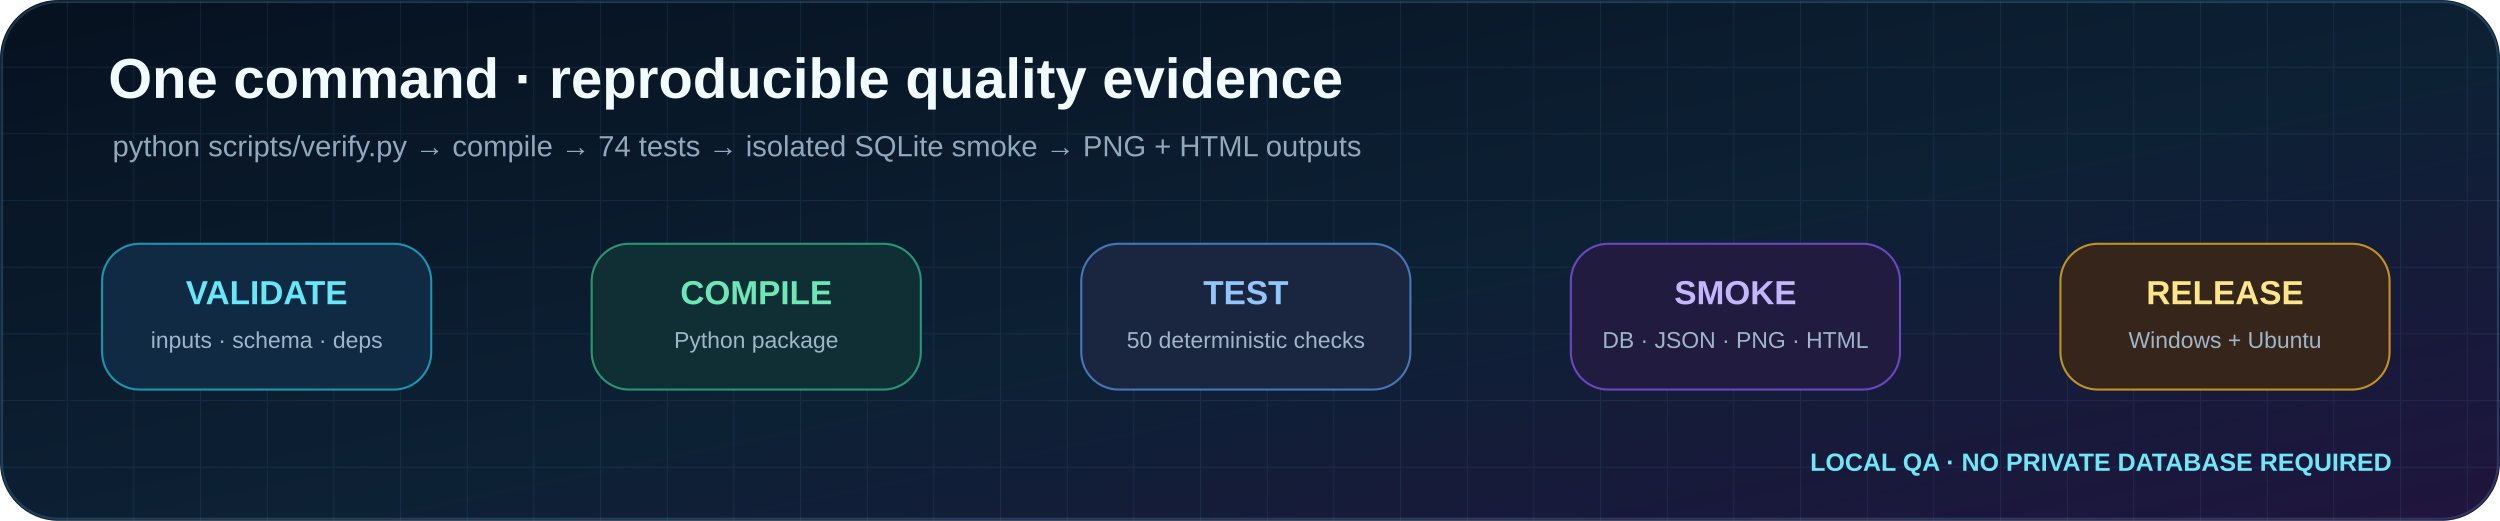
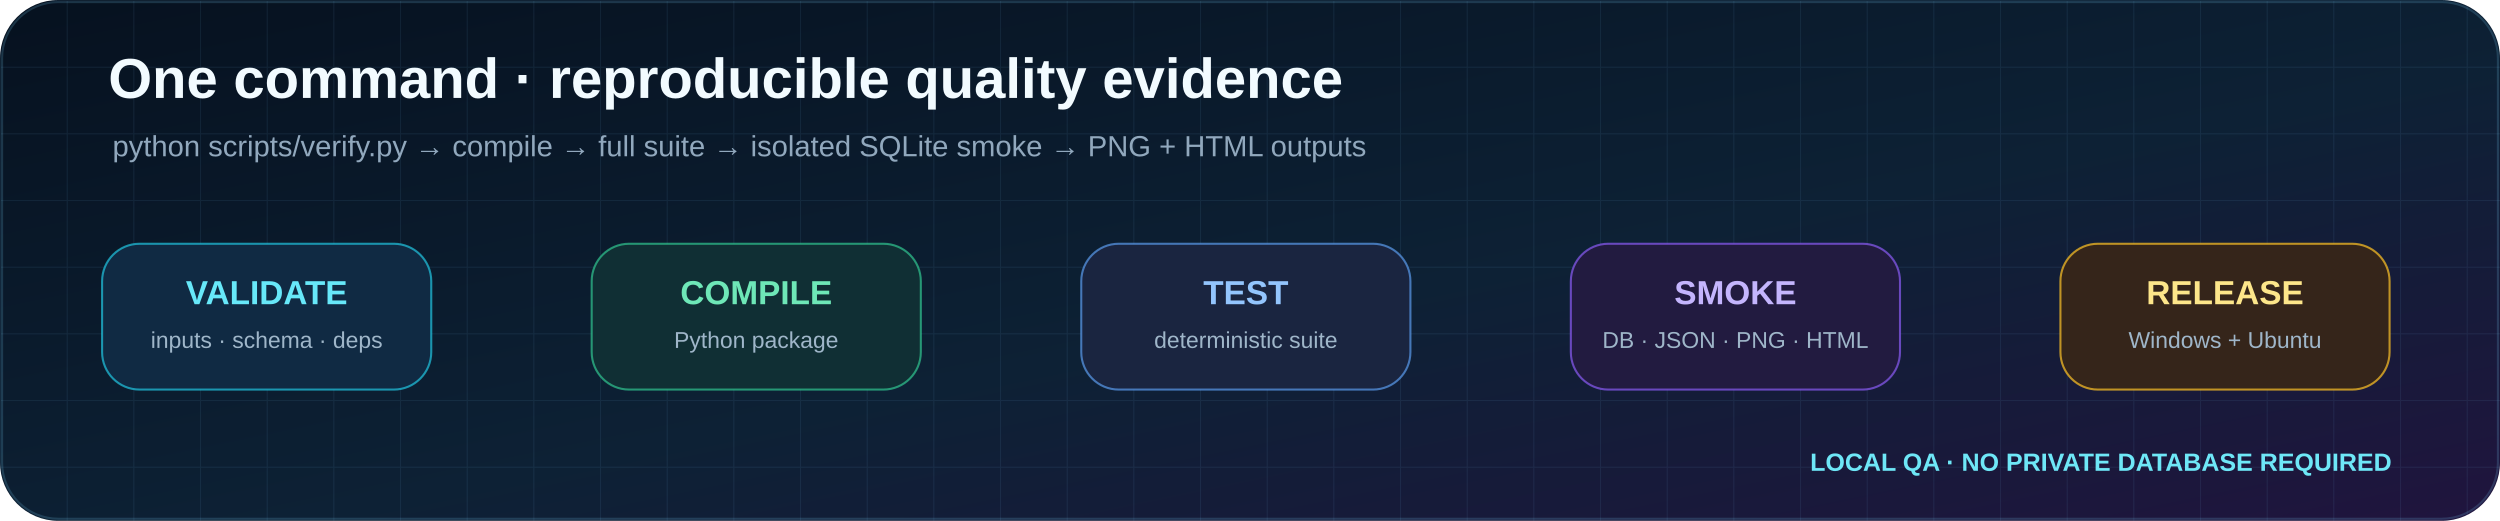
<svg xmlns="http://www.w3.org/2000/svg" width="1200" height="250" viewBox="0 0 1200 250" role="img" aria-labelledby="title desc">
  <defs>
    <linearGradient id="bg" x1="0" y1="0" x2="1" y2="1">
      <stop stop-color="#06111f" />
      <stop offset=".56" stop-color="#0d2135" />
      <stop offset="1" stop-color="#20143e" />
    </linearGradient>
    <linearGradient id="signal" x1="0" y1="0" x2="1" y2="0">
      <stop stop-color="#22d3ee" />
      <stop offset=".45" stop-color="#34d399" />
      <stop offset="1" stop-color="#8b5cf6" />
    </linearGradient>
    <filter id="glow" x="-100%" y="-100%" width="300%" height="300%">
      <feGaussianBlur stdDeviation="4" result="b" />
      <feMerge>
        <feMergeNode in="b" />
        <feMergeNode in="SourceGraphic" />
      </feMerge>
    </filter>
    <pattern id="grid" width="32" height="32" patternUnits="userSpaceOnUse">
      <path d="M32 0H0V32" fill="none" stroke="#7dd3fc" stroke-opacity=".08" />
    </pattern>
    <style>
      .flow{stroke-dasharray:10 15;animation:flow 5s linear infinite}
      .pulse{animation:pulse 2.5s ease-in-out infinite;transform-box:fill-box;transform-origin:center}
      .delay1{animation-delay:.35s}.delay2{animation-delay:.7s}.delay3{animation-delay:1.05s}.delay4{animation-delay:1.4s}
      @keyframes flow{to{stroke-dashoffset:-100}}
      @keyframes pulse{0%,100%{transform:translateY(0);opacity:.78}50%{transform:translateY(-6px);opacity:1}}
      @media (prefers-reduced-motion:reduce){*{animation:none!important}}
    </style>
  </defs>
  <rect width="1200" height="250" rx="28" fill="url(#bg)" />
  <rect width="1200" height="250" rx="28" fill="url(#grid)" />
  <text x="52" y="47" fill="#f2fbff" font-family="Segoe UI,Arial" font-size="27" font-weight="800">One command · reproducible quality evidence</text>
-   <text x="54" y="75" fill="#91a8bd" font-family="Segoe UI,Arial" font-size="14">python scripts/verify.py  →  compile  →  74 tests  →  isolated SQLite smoke  →  PNG + HTML outputs</text>
+   <text x="54" y="75" fill="#91a8bd" font-family="Segoe UI,Arial" font-size="14">python scripts/verify.py  →  compile  →  full suite  →  isolated SQLite smoke  →  PNG + HTML outputs</text>
  <path class="flow" d="M115 150H1085" fill="none" stroke="url(#signal)" stroke-width="4" filter="url(#glow)" />
  <g font-family="Segoe UI,Arial" text-anchor="middle">
    <g class="pulse" transform="translate(128 117)">
      <rect width="158" height="70" x="-79" rx="18" fill="#102a43" stroke="#22d3ee" stroke-opacity=".65" />
      <text y="29" fill="#67e8f9" font-size="16" font-weight="800">VALIDATE</text>
      <text y="50" fill="#9fb6c9" font-size="11">inputs · schema · deps</text>
    </g>
    <g class="pulse delay1" transform="translate(363 117)">
      <rect width="158" height="70" x="-79" rx="18" fill="#102f34" stroke="#34d399" stroke-opacity=".65" />
      <text y="29" fill="#6ee7b7" font-size="16" font-weight="800">COMPILE</text>
      <text y="50" fill="#9fb6c9" font-size="11">Python package</text>
    </g>
    <g class="pulse delay2" transform="translate(598 117)">
      <rect width="158" height="70" x="-79" rx="18" fill="#1a2540" stroke="#60a5fa" stroke-opacity=".65" />
      <text y="29" fill="#93c5fd" font-size="16" font-weight="800">TEST</text>
-       <text y="50" fill="#9fb6c9" font-size="11">50 deterministic checks</text>
+       <text y="50" fill="#9fb6c9" font-size="11">deterministic suite</text>
    </g>
    <g class="pulse delay3" transform="translate(833 117)">
      <rect width="158" height="70" x="-79" rx="18" fill="#221b40" stroke="#8b5cf6" stroke-opacity=".7" />
      <text y="29" fill="#c4b5fd" font-size="16" font-weight="800">SMOKE</text>
      <text y="50" fill="#9fb6c9" font-size="11">DB · JSON · PNG · HTML</text>
    </g>
    <g class="pulse delay4" transform="translate(1068 117)">
      <rect width="158" height="70" x="-79" rx="18" fill="#35251a" stroke="#fbbf24" stroke-opacity=".72" />
      <text y="29" fill="#fde68a" font-size="16" font-weight="800">RELEASE</text>
      <text y="50" fill="#9fb6c9" font-size="11">Windows + Ubuntu</text>
    </g>
  </g>
  <text x="1148" y="226" text-anchor="end" fill="#6ee7f7" font-family="Segoe UI,Arial" font-size="12" font-weight="700">LOCAL QA · NO PRIVATE DATABASE REQUIRED</text>
  <rect x="1" y="1" width="1198" height="248" rx="27" fill="none" stroke="#7dd3fc" stroke-opacity=".18" />
</svg>
